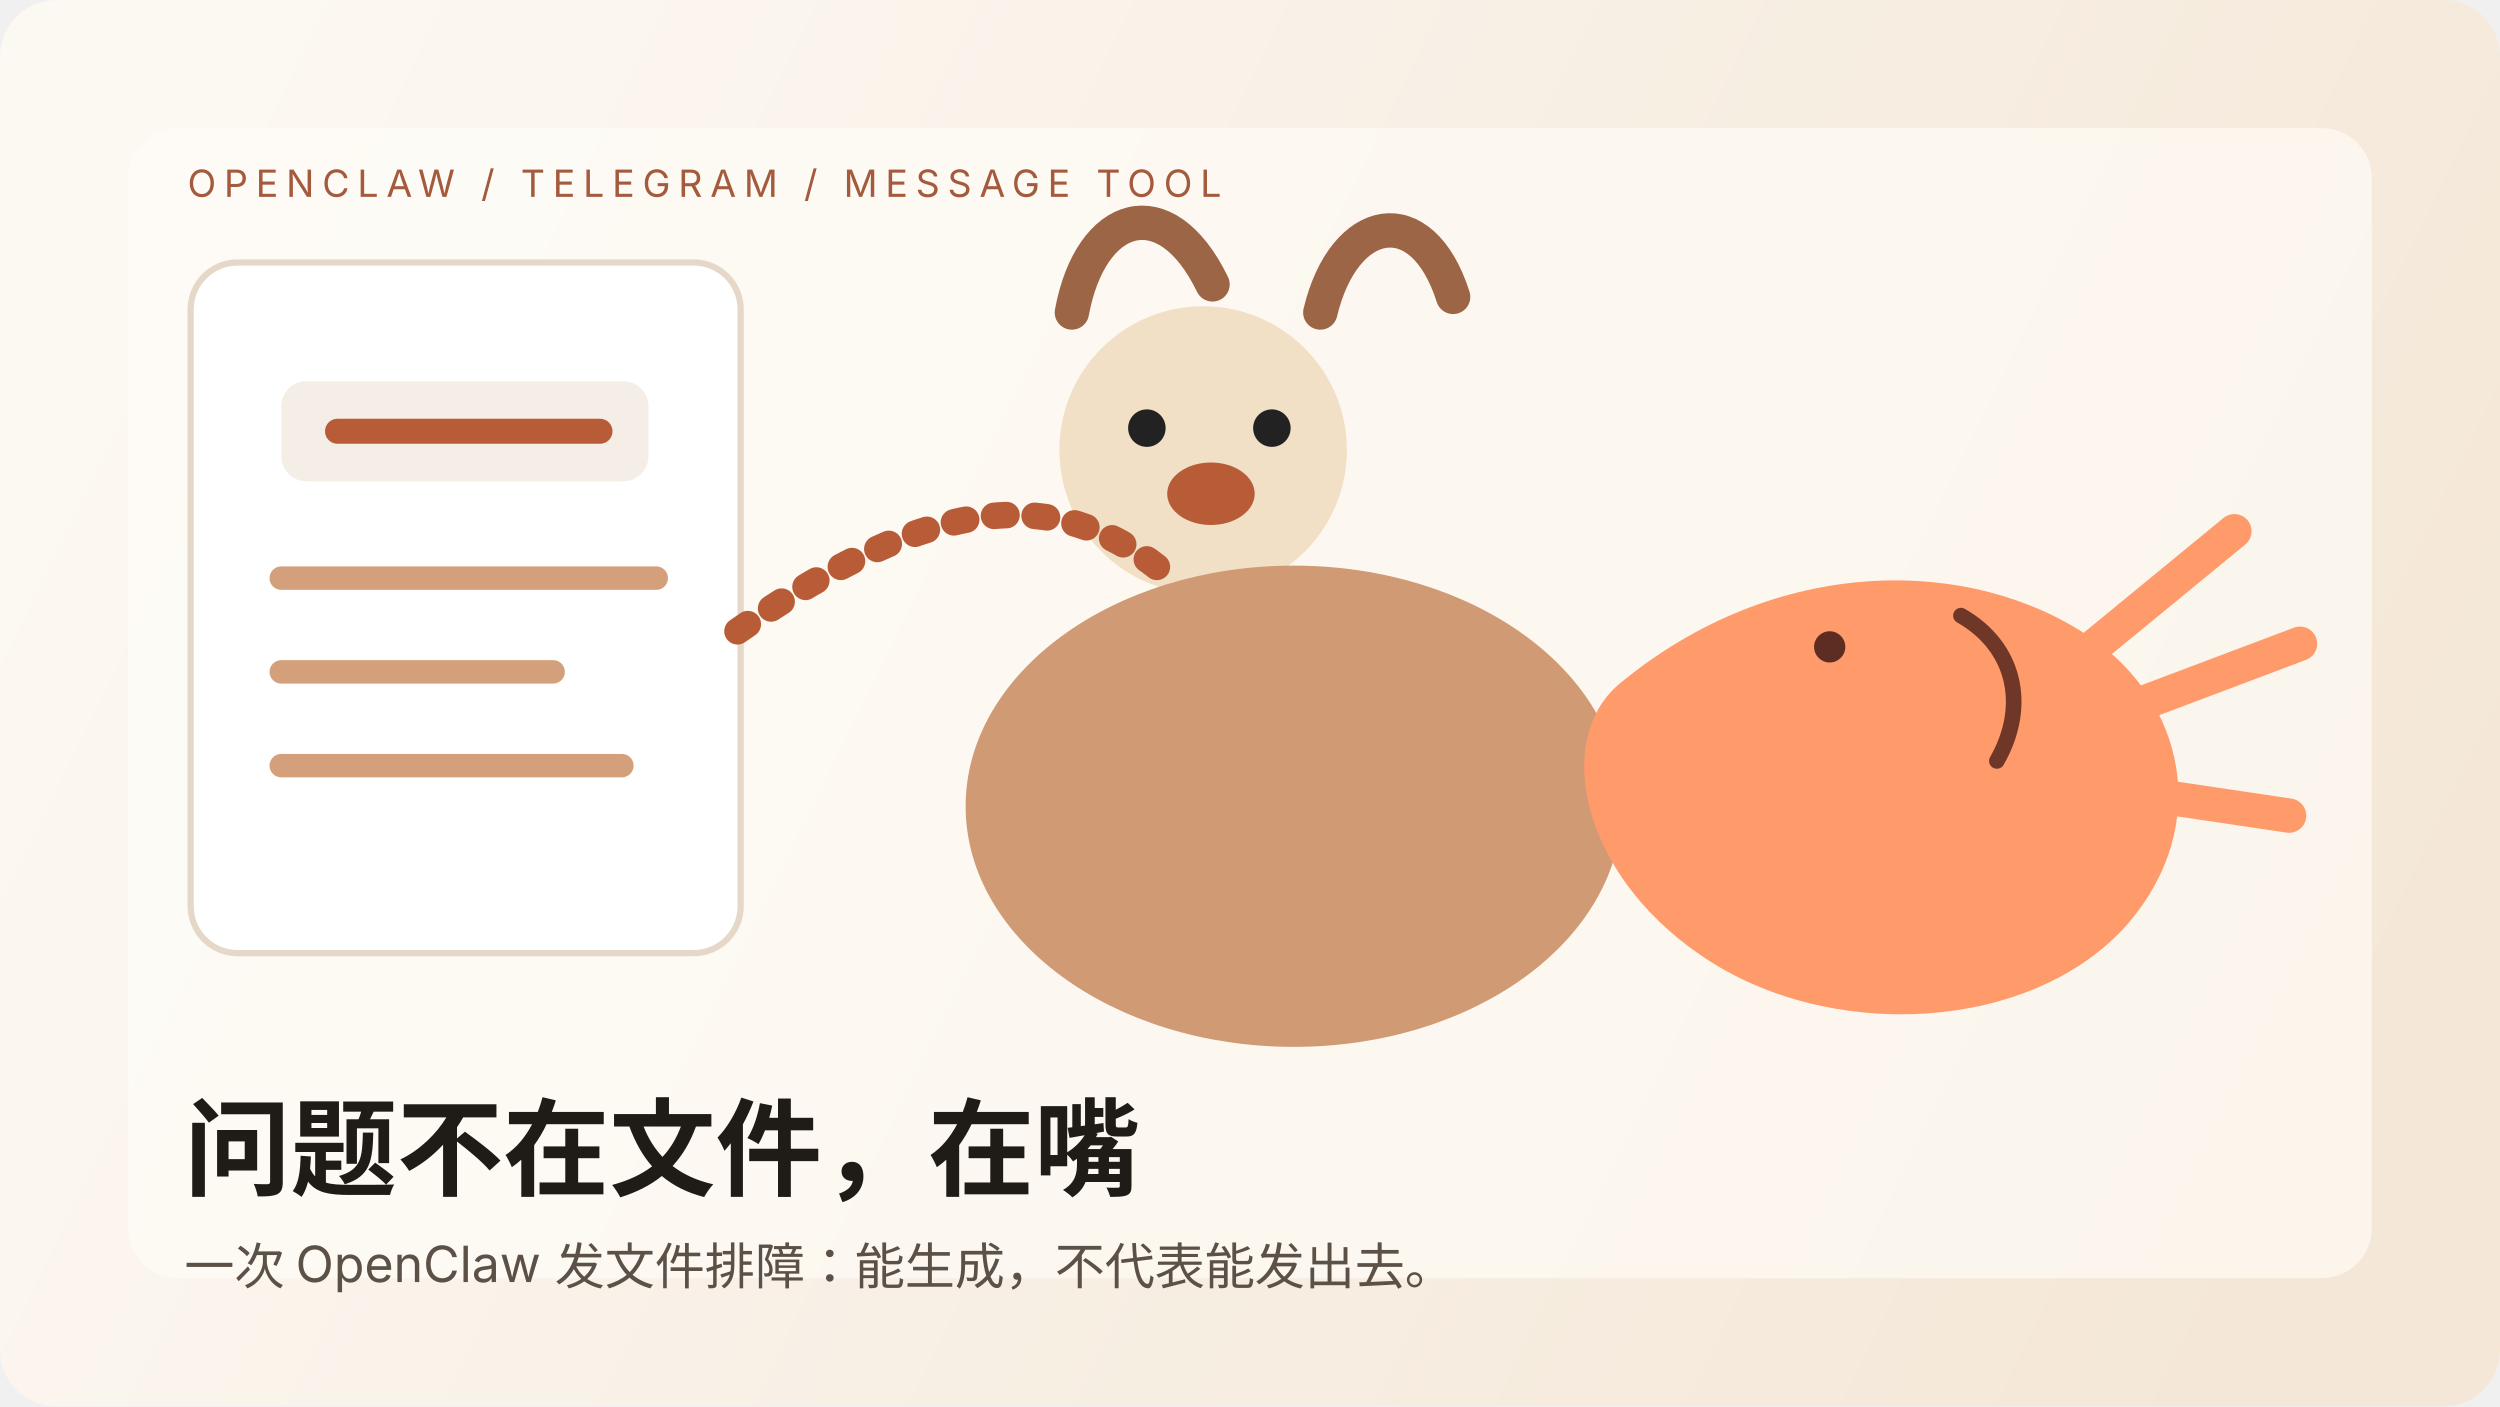
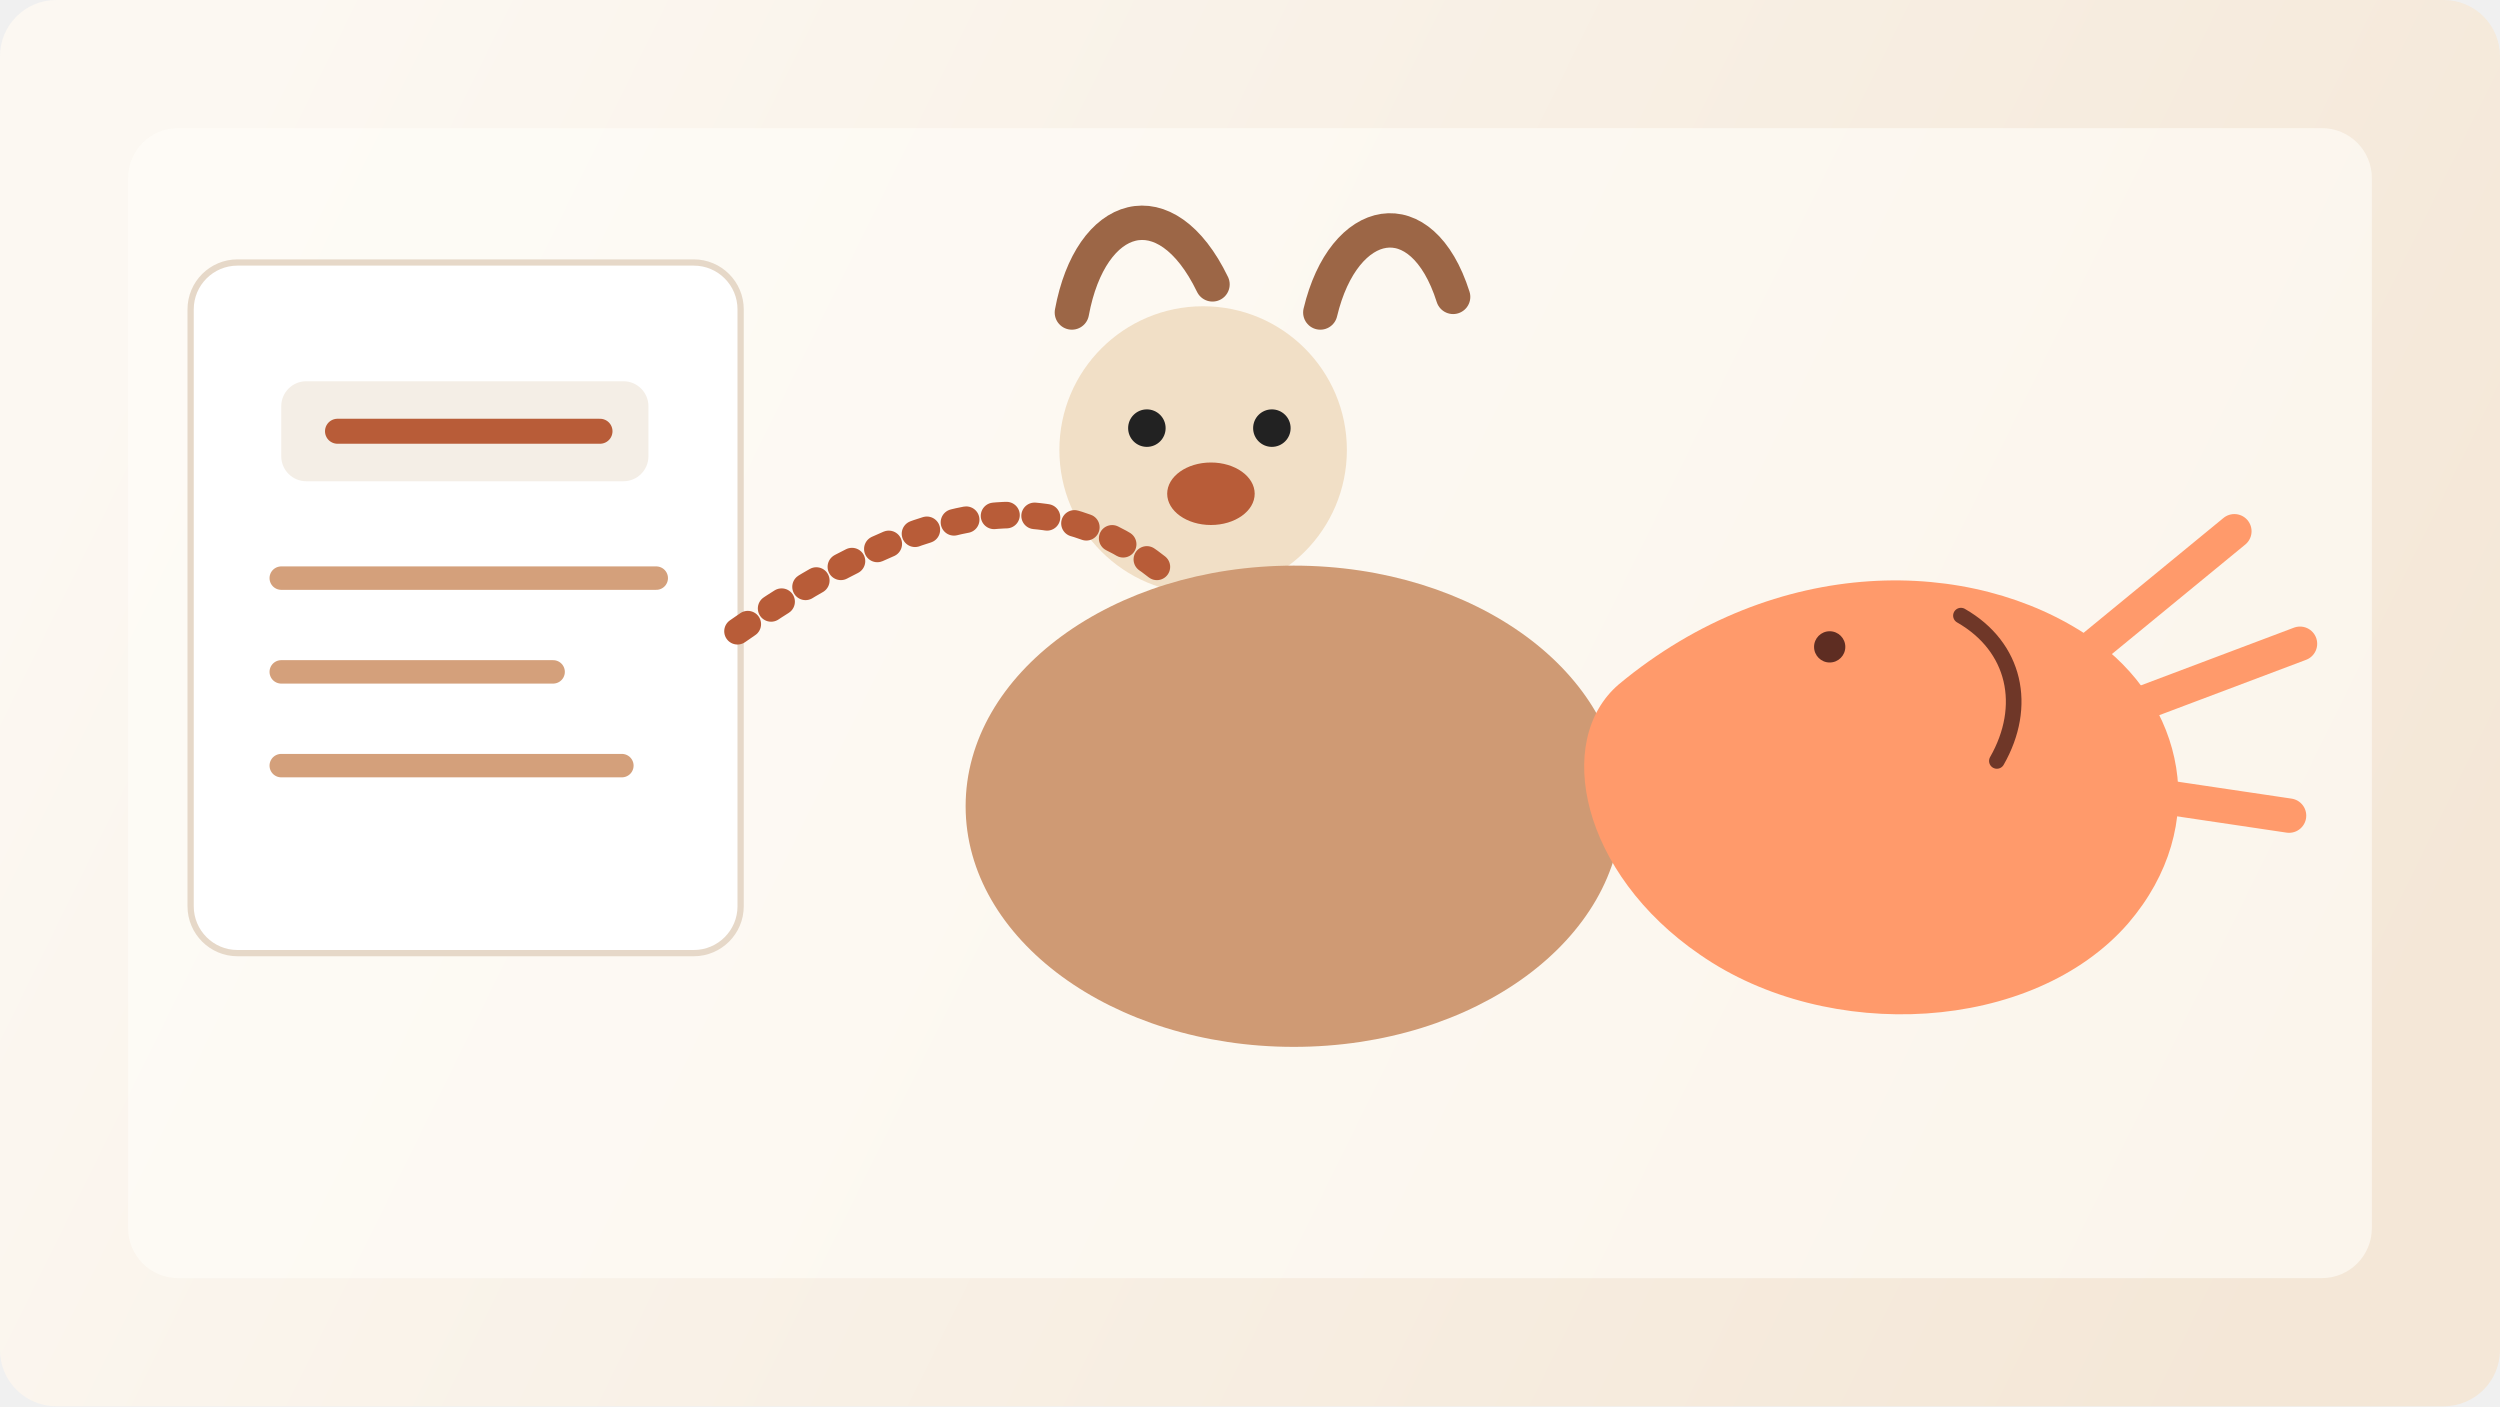
<svg xmlns="http://www.w3.org/2000/svg" width="1600" height="900" viewBox="0 0 1600 900" fill="none">
  <defs>
    <linearGradient id="bg" x1="120" y1="120" x2="1480" y2="790" gradientUnits="userSpaceOnUse">
      <stop stop-color="#FCF8F2" />
      <stop offset="1" stop-color="#F4E7D7" />
    </linearGradient>
  </defs>
  <rect width="1600" height="900" rx="36" fill="url(#bg)" />
  <rect x="82" y="82" width="1436" height="736" rx="32" fill="#FFFDF8" fill-opacity="0.62" />
  <rect x="122" y="168" width="352" height="442" rx="30" fill="#FFFFFF" stroke="#E6D8C8" stroke-width="4" />
  <rect x="180" y="244" width="235" height="64" rx="16" fill="#F4EEE6" />
  <path d="M216 276H384" stroke="#B85C38" stroke-width="16" stroke-linecap="round" />
  <path d="M180 370H420" stroke="#D4A07B" stroke-width="15" stroke-linecap="round" />
  <path d="M180 430H354" stroke="#D4A07B" stroke-width="15" stroke-linecap="round" />
  <path d="M180 490H398" stroke="#D4A07B" stroke-width="15" stroke-linecap="round" />
  <circle cx="770" cy="288" r="92" fill="#F1DFC6" />
  <ellipse cx="828" cy="516" rx="210" ry="154" fill="#CF9A74" />
  <circle cx="734" cy="274" r="12" fill="#222222" />
  <circle cx="814" cy="274" r="12" fill="#222222" />
  <ellipse cx="775" cy="316" rx="28" ry="20" fill="#B85C38" />
  <path d="M686 200C698 135 746 120 776 182" stroke="#9C6646" stroke-width="22" stroke-linecap="round" />
  <path d="M845 200C860 137 910 127 930 190" stroke="#9C6646" stroke-width="22" stroke-linecap="round" />
  <path d="M1036 438C1137 354 1262 356 1338 408C1398 449 1416 528 1362 591C1301 661 1170 668 1088 611C1012 559 994 474 1036 438Z" fill="#FF9A6B" />
  <circle cx="1171" cy="414" r="10" fill="#5E2D22" />
  <path d="M1255 394C1290 414 1298 452 1278 487" stroke="#6F3728" stroke-width="10" stroke-linecap="round" />
  <path d="M1335 418L1430 340" stroke="#FF9A6B" stroke-width="22" stroke-linecap="round" />
  <path d="M1350 458L1472 412" stroke="#FF9A6B" stroke-width="22" stroke-linecap="round" />
  <path d="M1344 504L1465 522" stroke="#FF9A6B" stroke-width="22" stroke-linecap="round" />
  <path d="M472 404C600 314 676 312 742 364" stroke="#B85C38" stroke-width="17" stroke-linecap="round" stroke-dasharray="8 18" />
-   <text x="120" y="126" fill="#A45A3D" font-size="24" font-family="-apple-system, BlinkMacSystemFont, 'Segoe UI', sans-serif" letter-spacing="5">OPENCLAW / TELEGRAM / MESSAGE TOOL</text>
-   <text x="118" y="760" fill="#1F1B16" font-size="68" font-family="-apple-system, BlinkMacSystemFont, 'Segoe UI', sans-serif" font-weight="700">问题不在文件，在嘴</text>
-   <text x="118" y="822" fill="#5C5146" font-size="32" font-family="-apple-system, BlinkMacSystemFont, 'Segoe UI', sans-serif">一次 OpenClaw 发文件排障：能生成，不代表能发出去。</text>
</svg>
